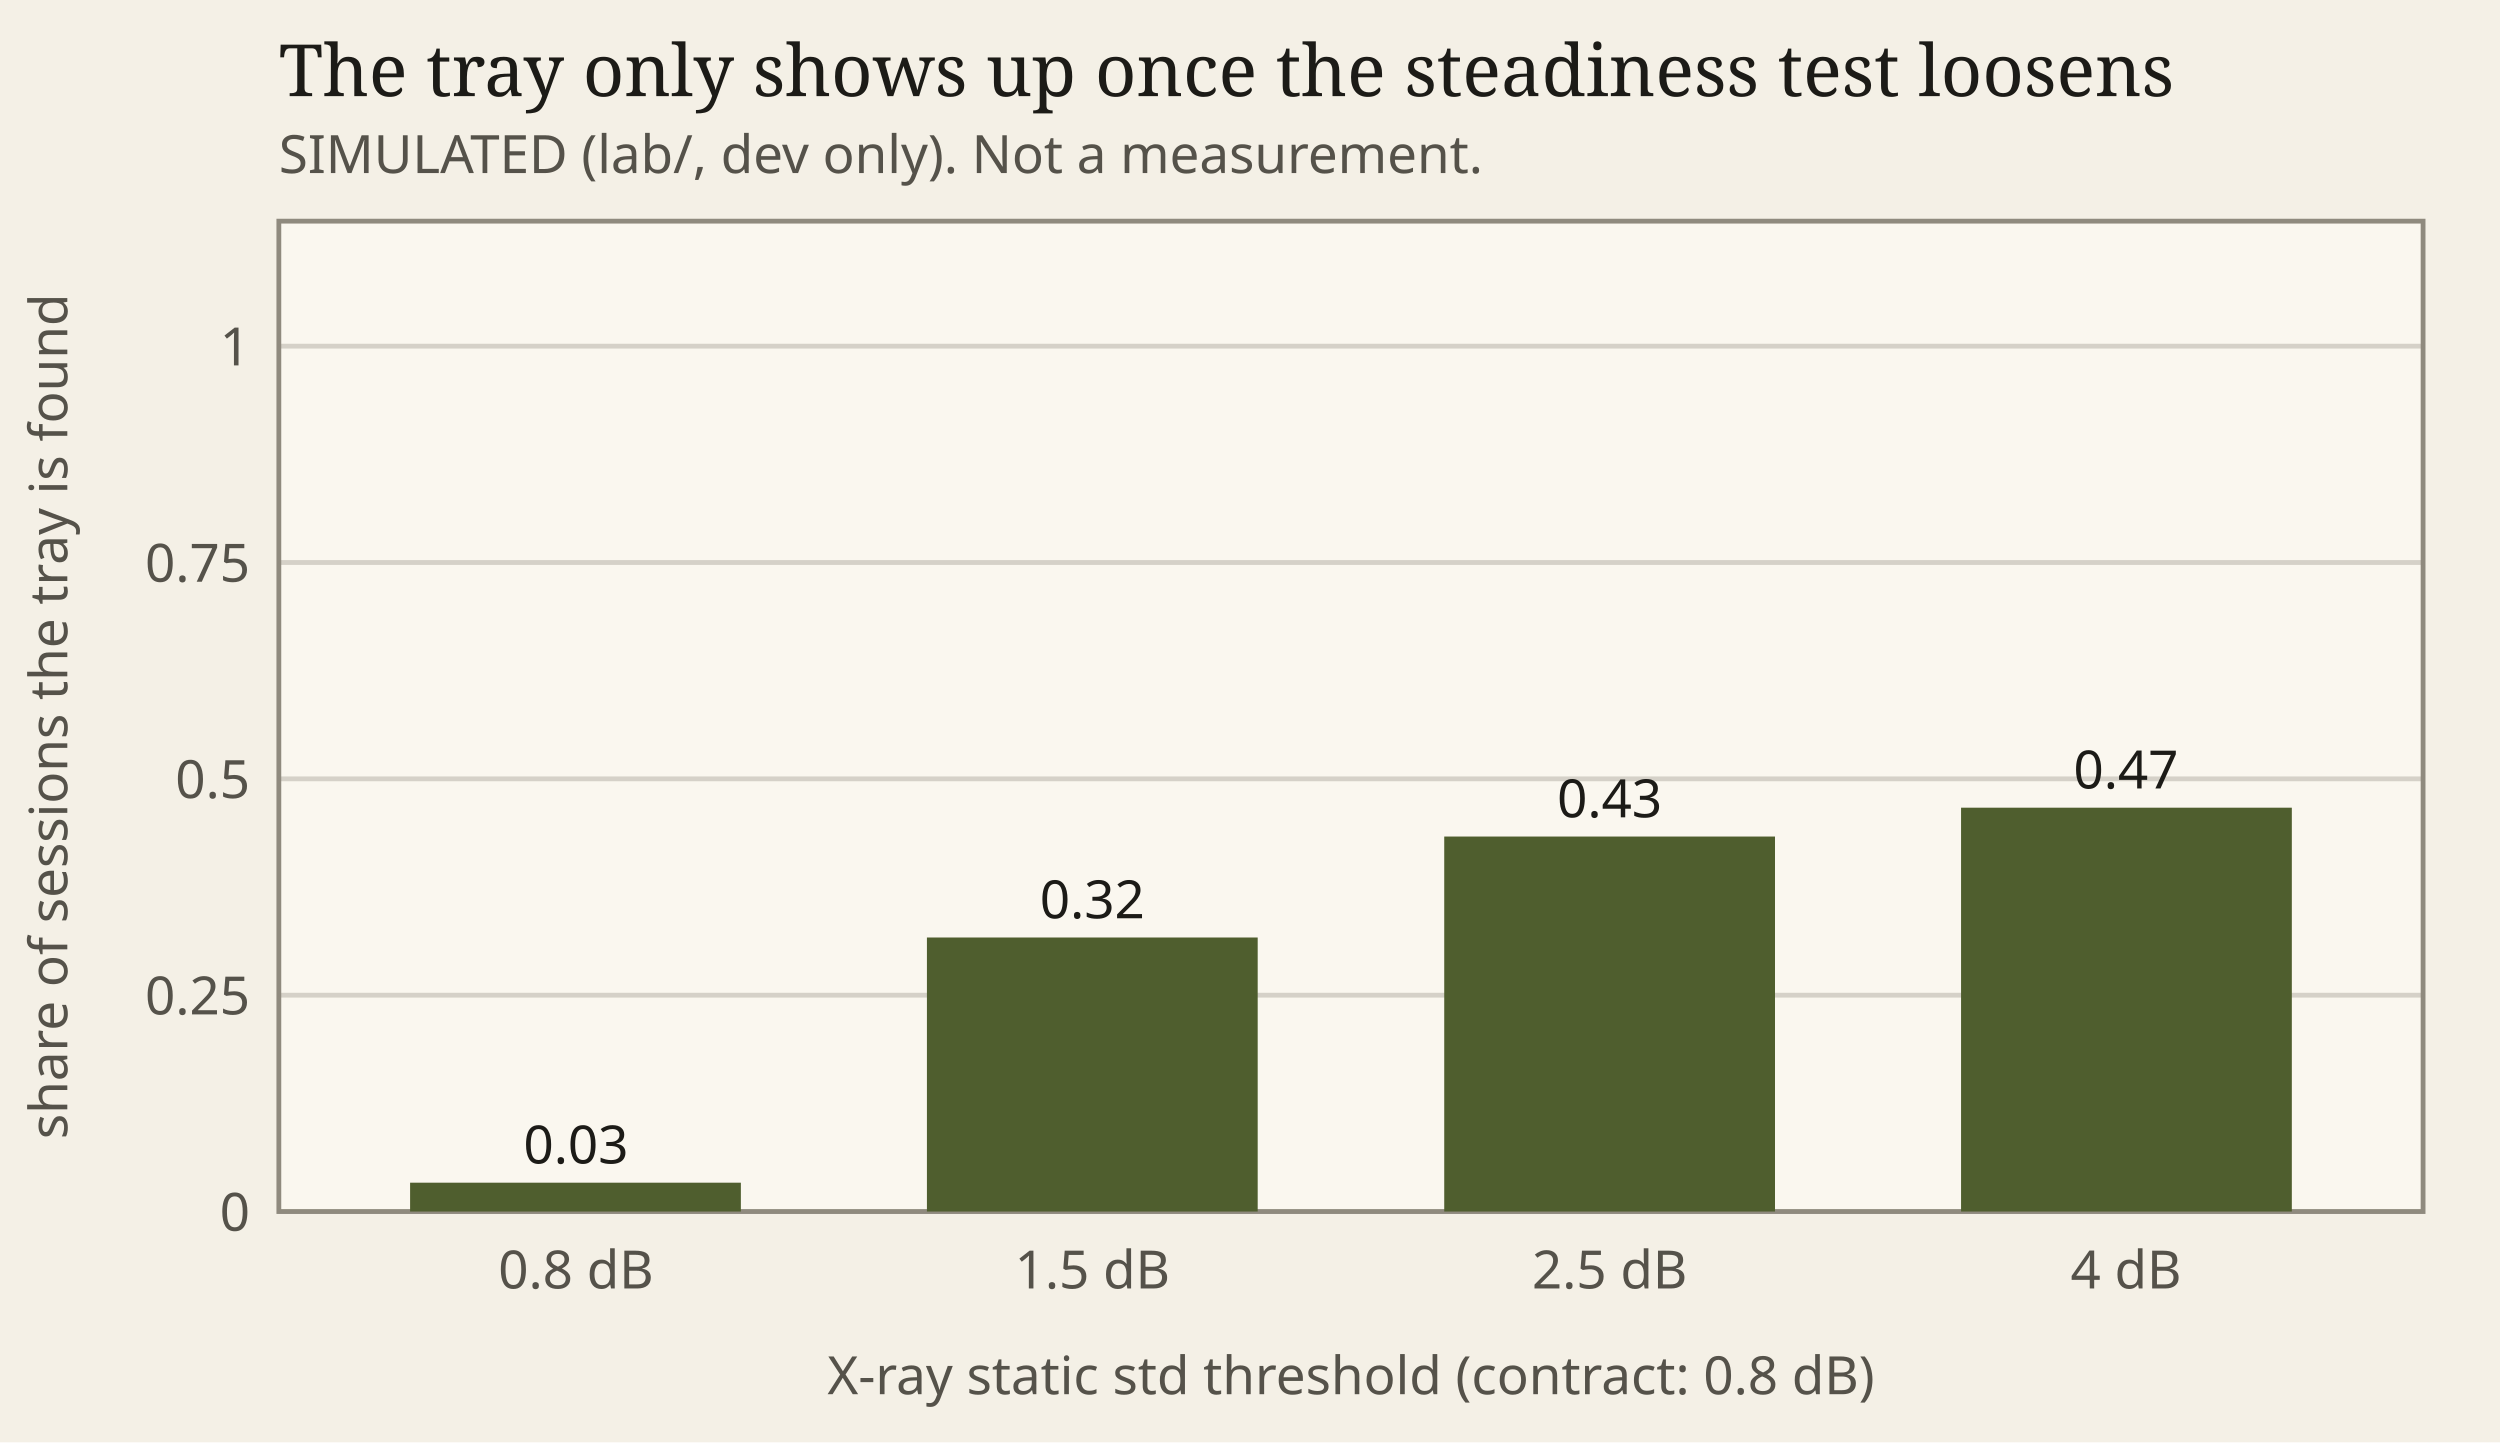
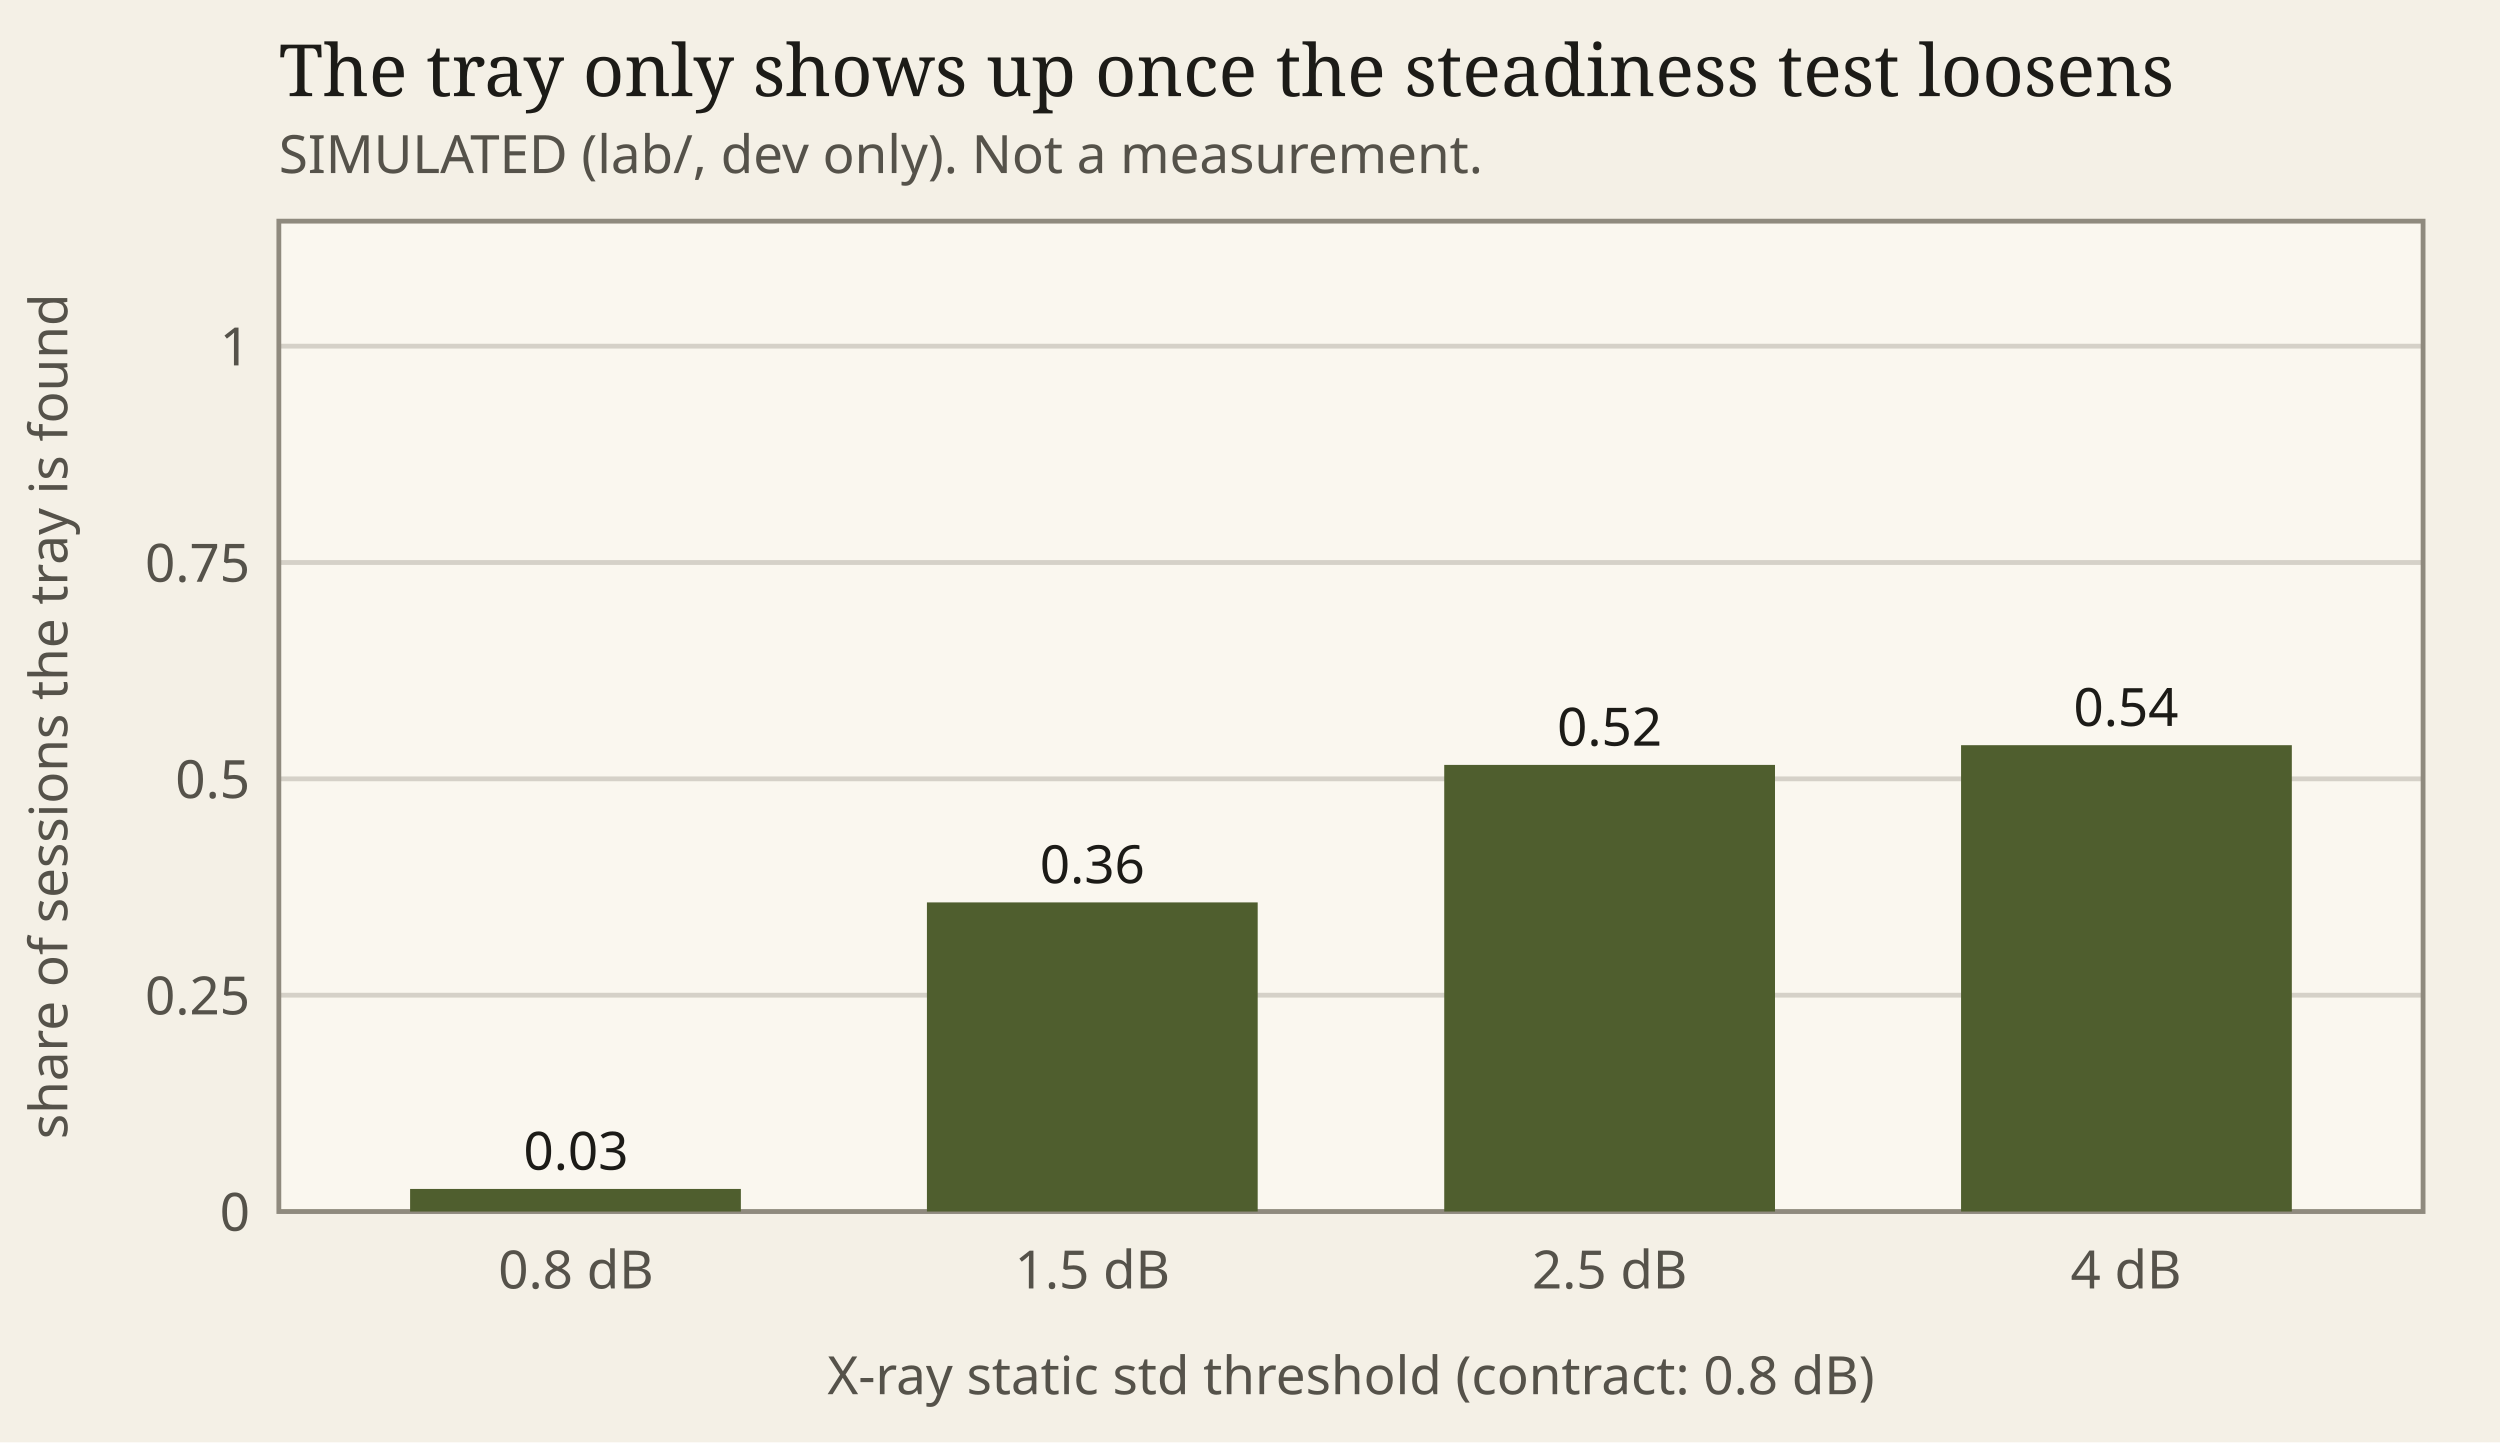
<svg xmlns="http://www.w3.org/2000/svg" width="520" height="300" viewBox="0 0 520 300" font-family="Hanken Grotesk, sans-serif" font-size="11" fill="#1C1B17">
  <rect width="520" height="300" fill="#F4F0E6" />
  <rect x="58" y="46" width="446" height="206" fill="#FAF7EF" stroke="#8F8A7E" />
  <text x="58" y="20" font-family="Newsreader, serif" font-size="15">The tray only shows up once the steadiness test loosens</text>
  <text x="58" y="36" fill="#55524A">SIMULATED (lab/, dev only). Not a measurement.</text>
  <text x="281" y="290" text-anchor="middle" fill="#55524A">X-ray static std threshold (contract: 0.8 dB)</text>
  <text transform="translate(14 149) rotate(-90)" text-anchor="middle" fill="#55524A">share of sessions the tray is found</text>
  <line x1="58" x2="504" y1="252.0" y2="252.0" stroke="#8F8A7E" stroke-opacity="0.35" />
  <text x="52" y="256.0" text-anchor="end" fill="#55524A">0</text>
  <line x1="58" x2="504" y1="207.0" y2="207.0" stroke="#8F8A7E" stroke-opacity="0.35" />
  <text x="52" y="211.0" text-anchor="end" fill="#55524A">0.25</text>
  <line x1="58" x2="504" y1="162.0" y2="162.0" stroke="#8F8A7E" stroke-opacity="0.35" />
  <text x="52" y="166.0" text-anchor="end" fill="#55524A">0.5</text>
  <line x1="58" x2="504" y1="117.0" y2="117.0" stroke="#8F8A7E" stroke-opacity="0.35" />
  <text x="52" y="121.0" text-anchor="end" fill="#55524A">0.75</text>
  <line x1="58" x2="504" y1="72.0" y2="72.0" stroke="#8F8A7E" stroke-opacity="0.35" />
  <text x="52" y="76.0" text-anchor="end" fill="#55524A">1</text>
-   <rect x="85.3" y="246.0" width="68.8" height="6.0" fill="#4F5E2E" />
-   <text x="119.8" y="242.0" text-anchor="middle">0.03</text>
+   <rect x="85.3" y="247.3" width="68.8" height="4.7" fill="#4F5E2E" />
+   <text x="119.8" y="243.3" text-anchor="middle">0.03</text>
  <text x="119.8" y="268" text-anchor="middle" fill="#55524A">0.8 dB</text>
-   <rect x="192.8" y="195.0" width="68.8" height="57.0" fill="#4F5E2E" />
-   <text x="227.2" y="191.0" text-anchor="middle">0.32</text>
+   <rect x="192.8" y="187.7" width="68.8" height="64.3" fill="#4F5E2E" />
+   <text x="227.2" y="183.7" text-anchor="middle">0.36</text>
  <text x="227.2" y="268" text-anchor="middle" fill="#55524A">1.5 dB</text>
-   <rect x="300.4" y="174.0" width="68.8" height="78.0" fill="#4F5E2E" />
-   <text x="334.8" y="170.0" text-anchor="middle">0.43</text>
+   <rect x="300.4" y="159.1" width="68.8" height="92.9" fill="#4F5E2E" />
+   <text x="334.8" y="155.1" text-anchor="middle">0.52</text>
  <text x="334.8" y="268" text-anchor="middle" fill="#55524A">2.5 dB</text>
-   <rect x="407.9" y="168.0" width="68.8" height="84.0" fill="#4F5E2E" />
-   <text x="442.2" y="164.0" text-anchor="middle">0.47</text>
+   <rect x="407.9" y="155.0" width="68.8" height="97.0" fill="#4F5E2E" />
+   <text x="442.2" y="151.0" text-anchor="middle">0.54</text>
  <text x="442.2" y="268" text-anchor="middle" fill="#55524A">4 dB</text>
</svg>
